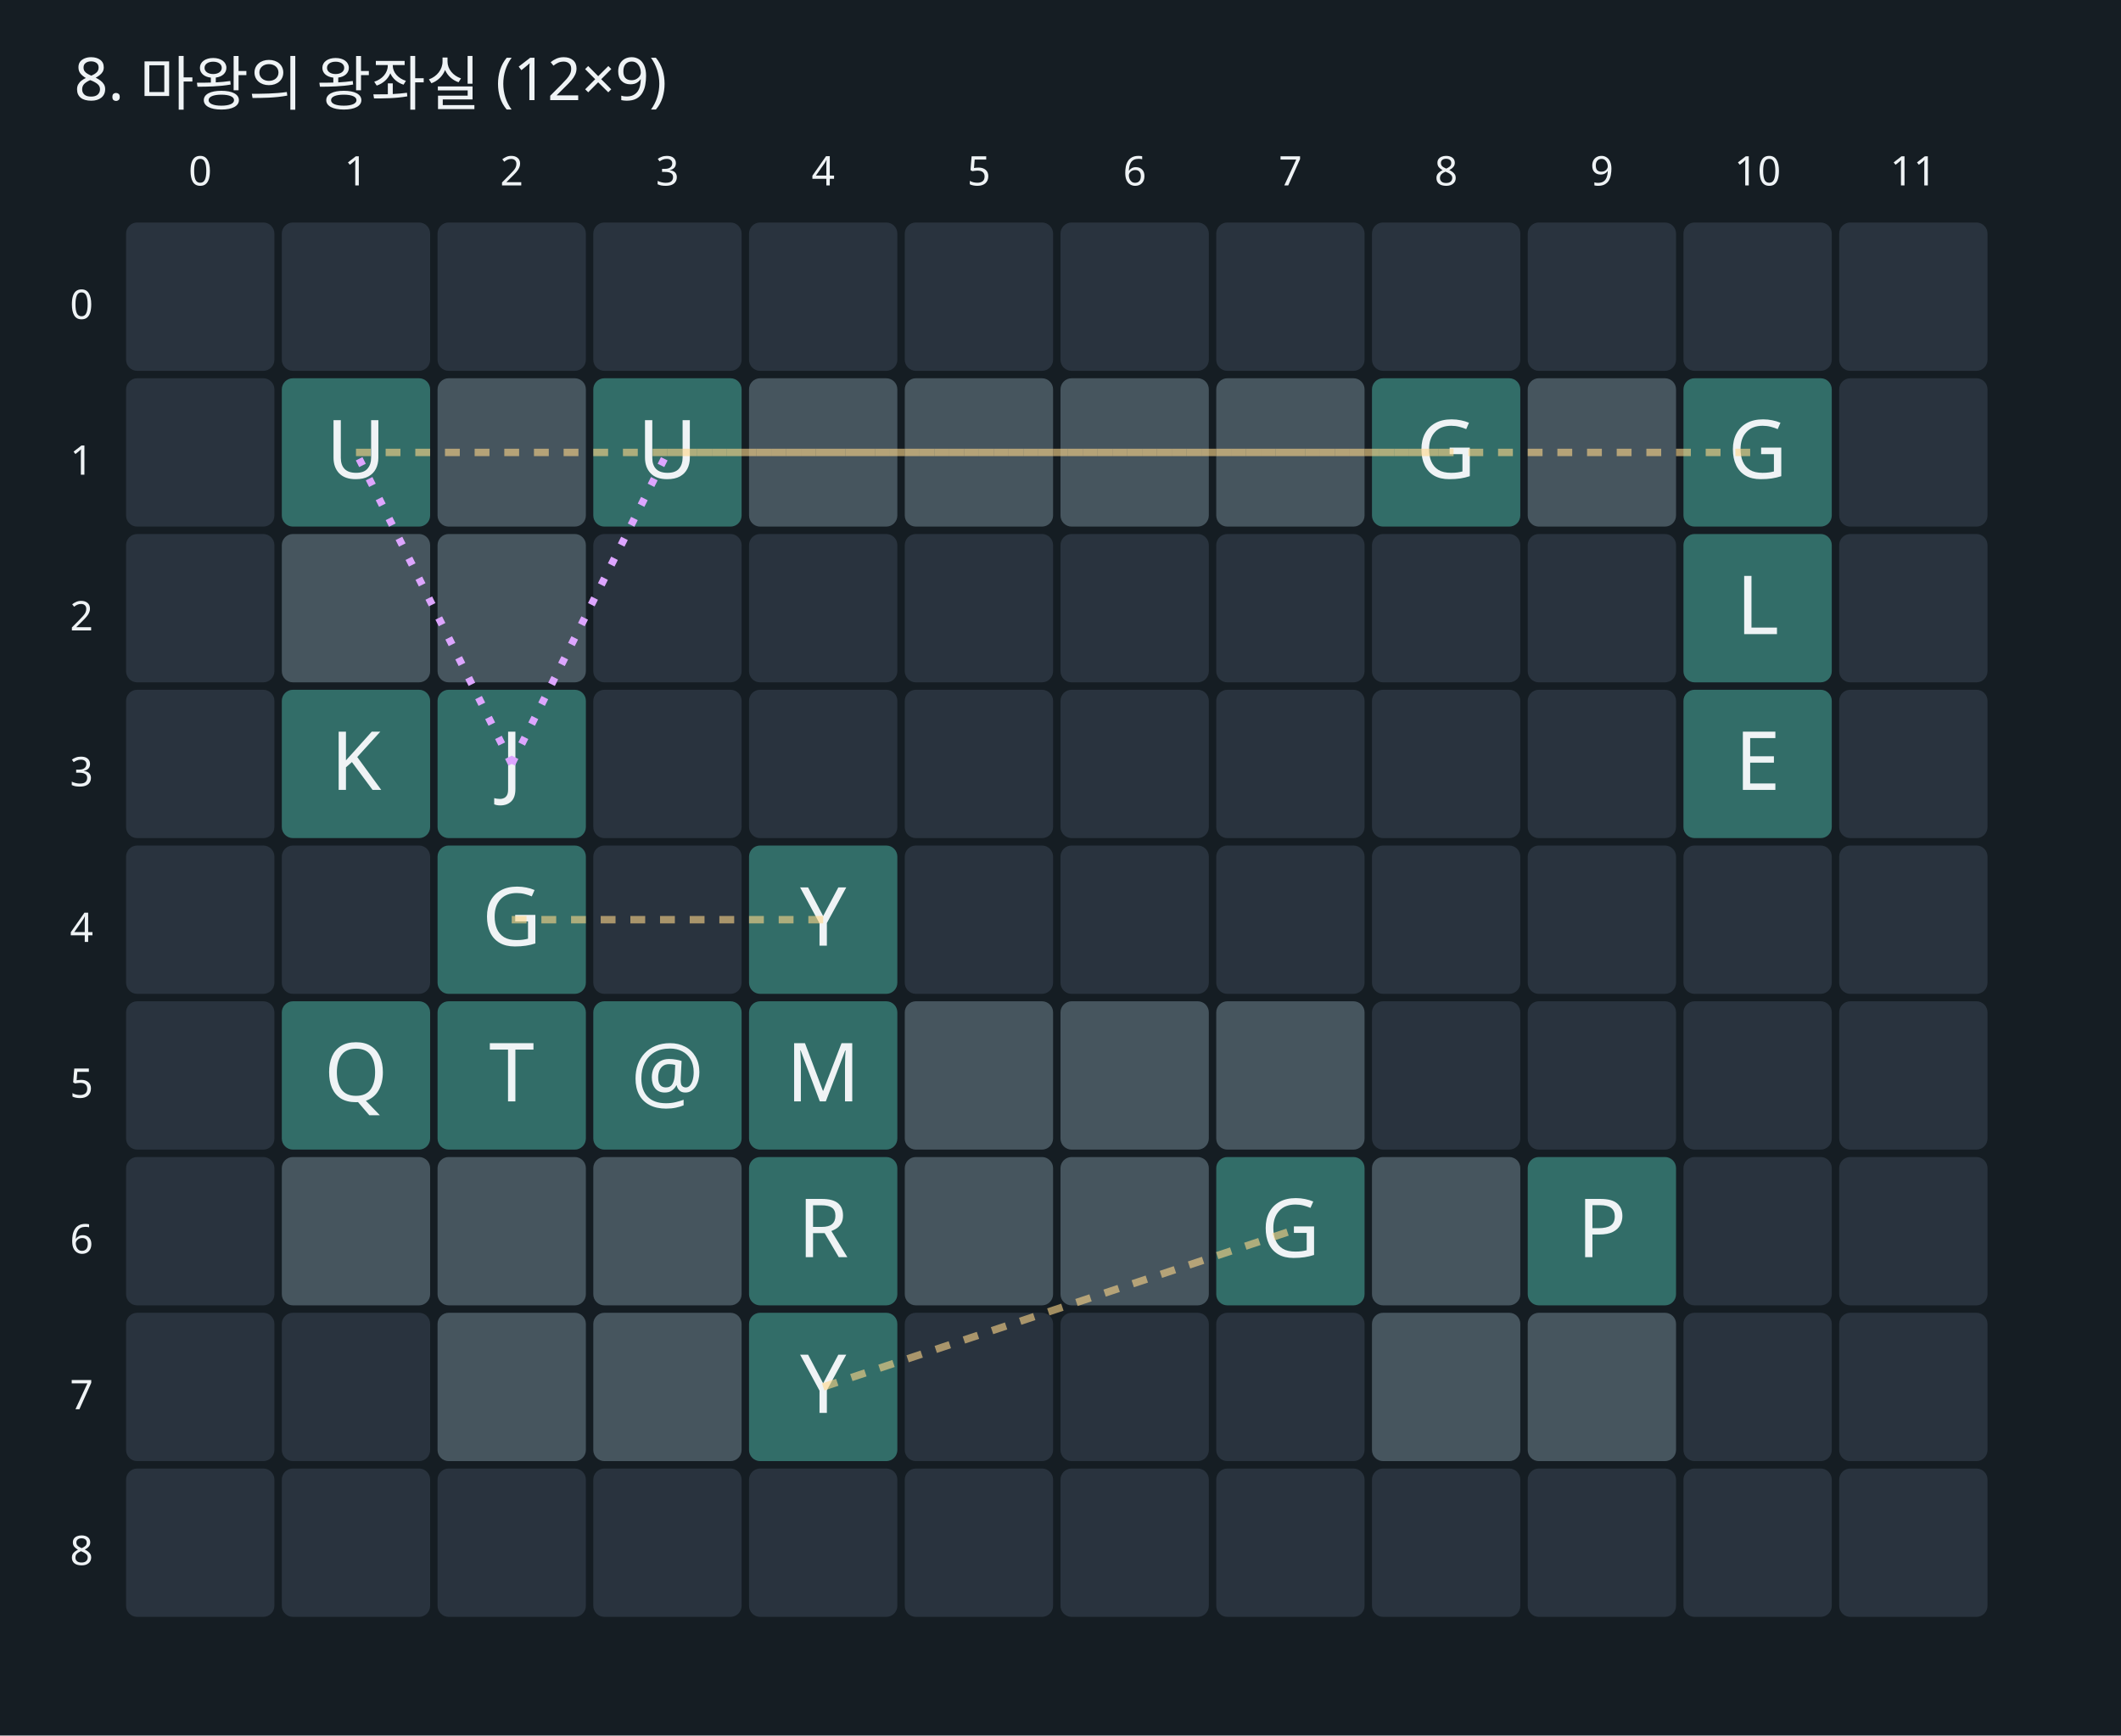
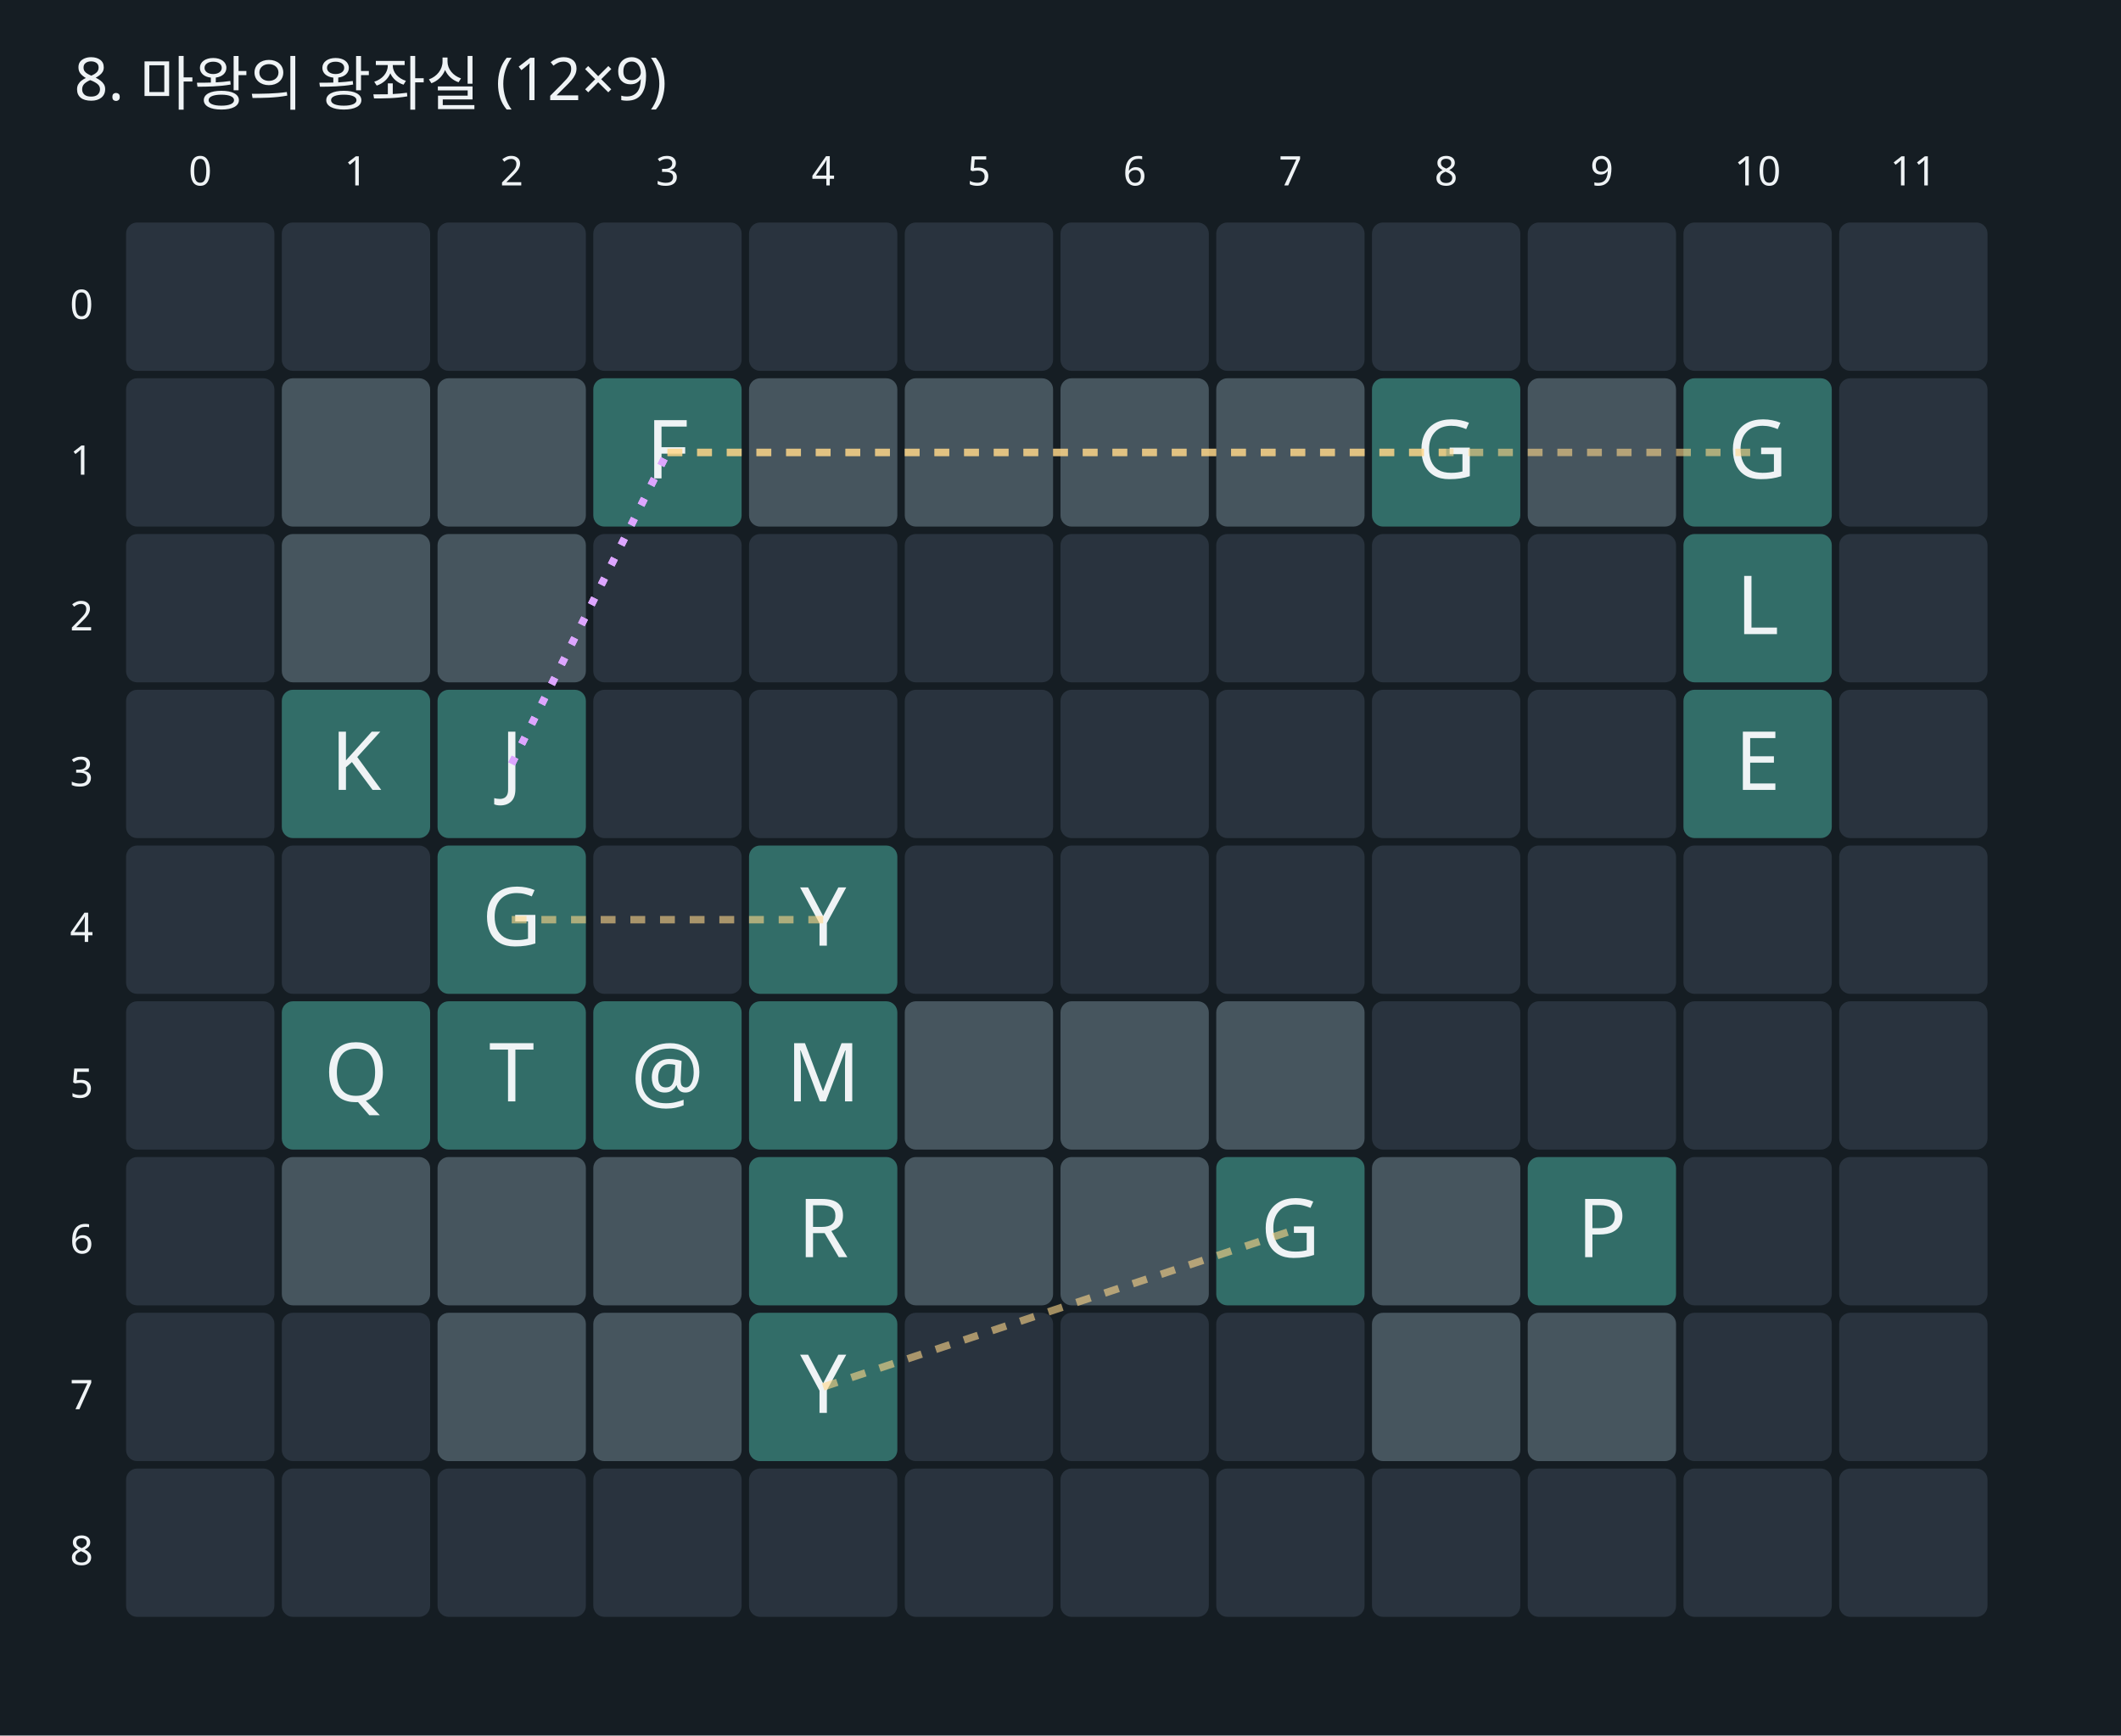
<svg xmlns="http://www.w3.org/2000/svg" width="572" height="468" viewBox="0 0 572 468">
  <rect width="100%" height="100%" fill="#151d23" />
  <g font-family="Malgun Gothic, sans-serif" fill="#eff3f5">
    <text x="20" y="27" font-size="16">8. 마왕의 왕좌실 (12×9)</text>
    <text x="54" y="50" text-anchor="middle" font-size="11">0</text>
    <text x="96" y="50" text-anchor="middle" font-size="11">1</text>
    <text x="138" y="50" text-anchor="middle" font-size="11">2</text>
    <text x="180" y="50" text-anchor="middle" font-size="11">3</text>
    <text x="222" y="50" text-anchor="middle" font-size="11">4</text>
    <text x="264" y="50" text-anchor="middle" font-size="11">5</text>
    <text x="306" y="50" text-anchor="middle" font-size="11">6</text>
    <text x="348" y="50" text-anchor="middle" font-size="11">7</text>
    <text x="390" y="50" text-anchor="middle" font-size="11">8</text>
    <text x="432" y="50" text-anchor="middle" font-size="11">9</text>
    <text x="474" y="50" text-anchor="middle" font-size="11">10</text>
    <text x="516" y="50" text-anchor="middle" font-size="11">11</text>
    <text x="22" y="86" text-anchor="middle" font-size="11">0</text>
    <rect x="34" y="60" width="40" height="40" rx="3" fill="#29333e" />
    <rect x="76" y="60" width="40" height="40" rx="3" fill="#29333e" />
    <rect x="118" y="60" width="40" height="40" rx="3" fill="#29333e" />
    <rect x="160" y="60" width="40" height="40" rx="3" fill="#29333e" />
    <rect x="202" y="60" width="40" height="40" rx="3" fill="#29333e" />
    <rect x="244" y="60" width="40" height="40" rx="3" fill="#29333e" />
    <rect x="286" y="60" width="40" height="40" rx="3" fill="#29333e" />
    <rect x="328" y="60" width="40" height="40" rx="3" fill="#29333e" />
    <rect x="370" y="60" width="40" height="40" rx="3" fill="#29333e" />
    <rect x="412" y="60" width="40" height="40" rx="3" fill="#29333e" />
    <rect x="454" y="60" width="40" height="40" rx="3" fill="#29333e" />
    <rect x="496" y="60" width="40" height="40" rx="3" fill="#29333e" />
    <text x="22" y="128" text-anchor="middle" font-size="11">1</text>
    <rect x="34" y="102" width="40" height="40" rx="3" fill="#29333e" />
-     <rect x="76" y="102" width="40" height="40" rx="3" fill="#326d68" />
-     <text x="96" y="129" text-anchor="middle" font-size="22">U</text>
+     <rect x="76" y="102" width="40" height="40" rx="3" fill="#46555e" />
    <rect x="118" y="102" width="40" height="40" rx="3" fill="#46555e" />
    <rect x="160" y="102" width="40" height="40" rx="3" fill="#326d68" />
-     <text x="180" y="129" text-anchor="middle" font-size="22">U</text>
+     <text x="180" y="129" text-anchor="middle" font-size="22">F</text>
    <rect x="202" y="102" width="40" height="40" rx="3" fill="#46555e" />
    <rect x="244" y="102" width="40" height="40" rx="3" fill="#46555e" />
    <rect x="286" y="102" width="40" height="40" rx="3" fill="#46555e" />
    <rect x="328" y="102" width="40" height="40" rx="3" fill="#46555e" />
    <rect x="370" y="102" width="40" height="40" rx="3" fill="#326d68" />
    <text x="390" y="129" text-anchor="middle" font-size="22">G</text>
    <rect x="412" y="102" width="40" height="40" rx="3" fill="#46555e" />
    <rect x="454" y="102" width="40" height="40" rx="3" fill="#326d68" />
    <text x="474" y="129" text-anchor="middle" font-size="22">G</text>
    <rect x="496" y="102" width="40" height="40" rx="3" fill="#29333e" />
    <text x="22" y="170" text-anchor="middle" font-size="11">2</text>
    <rect x="34" y="144" width="40" height="40" rx="3" fill="#29333e" />
    <rect x="76" y="144" width="40" height="40" rx="3" fill="#46555e" />
    <rect x="118" y="144" width="40" height="40" rx="3" fill="#46555e" />
    <rect x="160" y="144" width="40" height="40" rx="3" fill="#29333e" />
    <rect x="202" y="144" width="40" height="40" rx="3" fill="#29333e" />
    <rect x="244" y="144" width="40" height="40" rx="3" fill="#29333e" />
    <rect x="286" y="144" width="40" height="40" rx="3" fill="#29333e" />
    <rect x="328" y="144" width="40" height="40" rx="3" fill="#29333e" />
    <rect x="370" y="144" width="40" height="40" rx="3" fill="#29333e" />
    <rect x="412" y="144" width="40" height="40" rx="3" fill="#29333e" />
    <rect x="454" y="144" width="40" height="40" rx="3" fill="#326d68" />
    <text x="474" y="171" text-anchor="middle" font-size="22">L</text>
    <rect x="496" y="144" width="40" height="40" rx="3" fill="#29333e" />
    <text x="22" y="212" text-anchor="middle" font-size="11">3</text>
    <rect x="34" y="186" width="40" height="40" rx="3" fill="#29333e" />
    <rect x="76" y="186" width="40" height="40" rx="3" fill="#326d68" />
    <text x="96" y="213" text-anchor="middle" font-size="22">K</text>
    <rect x="118" y="186" width="40" height="40" rx="3" fill="#326d68" />
    <text x="138" y="213" text-anchor="middle" font-size="22">J</text>
    <rect x="160" y="186" width="40" height="40" rx="3" fill="#29333e" />
    <rect x="202" y="186" width="40" height="40" rx="3" fill="#29333e" />
    <rect x="244" y="186" width="40" height="40" rx="3" fill="#29333e" />
    <rect x="286" y="186" width="40" height="40" rx="3" fill="#29333e" />
    <rect x="328" y="186" width="40" height="40" rx="3" fill="#29333e" />
    <rect x="370" y="186" width="40" height="40" rx="3" fill="#29333e" />
    <rect x="412" y="186" width="40" height="40" rx="3" fill="#29333e" />
    <rect x="454" y="186" width="40" height="40" rx="3" fill="#326d68" />
    <text x="474" y="213" text-anchor="middle" font-size="22">E</text>
    <rect x="496" y="186" width="40" height="40" rx="3" fill="#29333e" />
    <text x="22" y="254" text-anchor="middle" font-size="11">4</text>
    <rect x="34" y="228" width="40" height="40" rx="3" fill="#29333e" />
    <rect x="76" y="228" width="40" height="40" rx="3" fill="#29333e" />
    <rect x="118" y="228" width="40" height="40" rx="3" fill="#326d68" />
    <text x="138" y="255" text-anchor="middle" font-size="22">G</text>
    <rect x="160" y="228" width="40" height="40" rx="3" fill="#29333e" />
    <rect x="202" y="228" width="40" height="40" rx="3" fill="#326d68" />
    <text x="222" y="255" text-anchor="middle" font-size="22">Y</text>
    <rect x="244" y="228" width="40" height="40" rx="3" fill="#29333e" />
    <rect x="286" y="228" width="40" height="40" rx="3" fill="#29333e" />
    <rect x="328" y="228" width="40" height="40" rx="3" fill="#29333e" />
    <rect x="370" y="228" width="40" height="40" rx="3" fill="#29333e" />
    <rect x="412" y="228" width="40" height="40" rx="3" fill="#29333e" />
    <rect x="454" y="228" width="40" height="40" rx="3" fill="#29333e" />
    <rect x="496" y="228" width="40" height="40" rx="3" fill="#29333e" />
    <text x="22" y="296" text-anchor="middle" font-size="11">5</text>
    <rect x="34" y="270" width="40" height="40" rx="3" fill="#29333e" />
    <rect x="76" y="270" width="40" height="40" rx="3" fill="#326d68" />
    <text x="96" y="297" text-anchor="middle" font-size="22">Q</text>
    <rect x="118" y="270" width="40" height="40" rx="3" fill="#326d68" />
    <text x="138" y="297" text-anchor="middle" font-size="22">T</text>
    <rect x="160" y="270" width="40" height="40" rx="3" fill="#326d68" />
    <text x="180" y="297" text-anchor="middle" font-size="22">@</text>
    <rect x="202" y="270" width="40" height="40" rx="3" fill="#326d68" />
    <text x="222" y="297" text-anchor="middle" font-size="22">M</text>
    <rect x="244" y="270" width="40" height="40" rx="3" fill="#46555e" />
    <rect x="286" y="270" width="40" height="40" rx="3" fill="#46555e" />
    <rect x="328" y="270" width="40" height="40" rx="3" fill="#46555e" />
    <rect x="370" y="270" width="40" height="40" rx="3" fill="#29333e" />
    <rect x="412" y="270" width="40" height="40" rx="3" fill="#29333e" />
    <rect x="454" y="270" width="40" height="40" rx="3" fill="#29333e" />
    <rect x="496" y="270" width="40" height="40" rx="3" fill="#29333e" />
    <text x="22" y="338" text-anchor="middle" font-size="11">6</text>
    <rect x="34" y="312" width="40" height="40" rx="3" fill="#29333e" />
    <rect x="76" y="312" width="40" height="40" rx="3" fill="#46555e" />
    <rect x="118" y="312" width="40" height="40" rx="3" fill="#46555e" />
    <rect x="160" y="312" width="40" height="40" rx="3" fill="#46555e" />
    <rect x="202" y="312" width="40" height="40" rx="3" fill="#326d68" />
    <text x="222" y="339" text-anchor="middle" font-size="22">R</text>
    <rect x="244" y="312" width="40" height="40" rx="3" fill="#46555e" />
    <rect x="286" y="312" width="40" height="40" rx="3" fill="#46555e" />
    <rect x="328" y="312" width="40" height="40" rx="3" fill="#326d68" />
    <text x="348" y="339" text-anchor="middle" font-size="22">G</text>
    <rect x="370" y="312" width="40" height="40" rx="3" fill="#46555e" />
    <rect x="412" y="312" width="40" height="40" rx="3" fill="#326d68" />
    <text x="432" y="339" text-anchor="middle" font-size="22">P</text>
    <rect x="454" y="312" width="40" height="40" rx="3" fill="#29333e" />
    <rect x="496" y="312" width="40" height="40" rx="3" fill="#29333e" />
    <text x="22" y="380" text-anchor="middle" font-size="11">7</text>
    <rect x="34" y="354" width="40" height="40" rx="3" fill="#29333e" />
    <rect x="76" y="354" width="40" height="40" rx="3" fill="#29333e" />
    <rect x="118" y="354" width="40" height="40" rx="3" fill="#46555e" />
    <rect x="160" y="354" width="40" height="40" rx="3" fill="#46555e" />
    <rect x="202" y="354" width="40" height="40" rx="3" fill="#326d68" />
    <text x="222" y="381" text-anchor="middle" font-size="22">Y</text>
    <rect x="244" y="354" width="40" height="40" rx="3" fill="#29333e" />
    <rect x="286" y="354" width="40" height="40" rx="3" fill="#29333e" />
    <rect x="328" y="354" width="40" height="40" rx="3" fill="#29333e" />
    <rect x="370" y="354" width="40" height="40" rx="3" fill="#46555e" />
    <rect x="412" y="354" width="40" height="40" rx="3" fill="#46555e" />
    <rect x="454" y="354" width="40" height="40" rx="3" fill="#29333e" />
    <rect x="496" y="354" width="40" height="40" rx="3" fill="#29333e" />
    <text x="22" y="422" text-anchor="middle" font-size="11">8</text>
    <rect x="34" y="396" width="40" height="40" rx="3" fill="#29333e" />
    <rect x="76" y="396" width="40" height="40" rx="3" fill="#29333e" />
    <rect x="118" y="396" width="40" height="40" rx="3" fill="#29333e" />
    <rect x="160" y="396" width="40" height="40" rx="3" fill="#29333e" />
    <rect x="202" y="396" width="40" height="40" rx="3" fill="#29333e" />
    <rect x="244" y="396" width="40" height="40" rx="3" fill="#29333e" />
    <rect x="286" y="396" width="40" height="40" rx="3" fill="#29333e" />
    <rect x="328" y="396" width="40" height="40" rx="3" fill="#29333e" />
    <rect x="370" y="396" width="40" height="40" rx="3" fill="#29333e" />
    <rect x="412" y="396" width="40" height="40" rx="3" fill="#29333e" />
    <rect x="454" y="396" width="40" height="40" rx="3" fill="#29333e" />
    <rect x="496" y="396" width="40" height="40" rx="3" fill="#29333e" />
    <path d="M222,374 L348,332" stroke="#ffd789" stroke-width="2" stroke-dasharray="4 4" opacity=".6" />
    <path d="M222,248 L138,248" stroke="#ffd789" stroke-width="2" stroke-dasharray="4 4" opacity=".6" />
-     <path d="M138,206 L96,122" stroke="#dda5ff" stroke-width="2" stroke-dasharray="2 4" />
-     <path d="M96,122 L390,122" stroke="#ffd789" stroke-width="2" stroke-dasharray="4 4" opacity=".6" />
+     <path d="M138,206 L180,122" stroke="#dda5ff" stroke-width="2" stroke-dasharray="2 4" />
+     <path d="M180,122 L390,122" stroke="#ffd789" stroke-width="2" stroke-dasharray="4 4" opacity=".6" />
    <path d="M138,206 L180,122" stroke="#dda5ff" stroke-width="2" stroke-dasharray="2 4" />
    <path d="M180,122 L474,122" stroke="#ffd789" stroke-width="2" stroke-dasharray="4 4" opacity=".6" />
  </g>
</svg>
